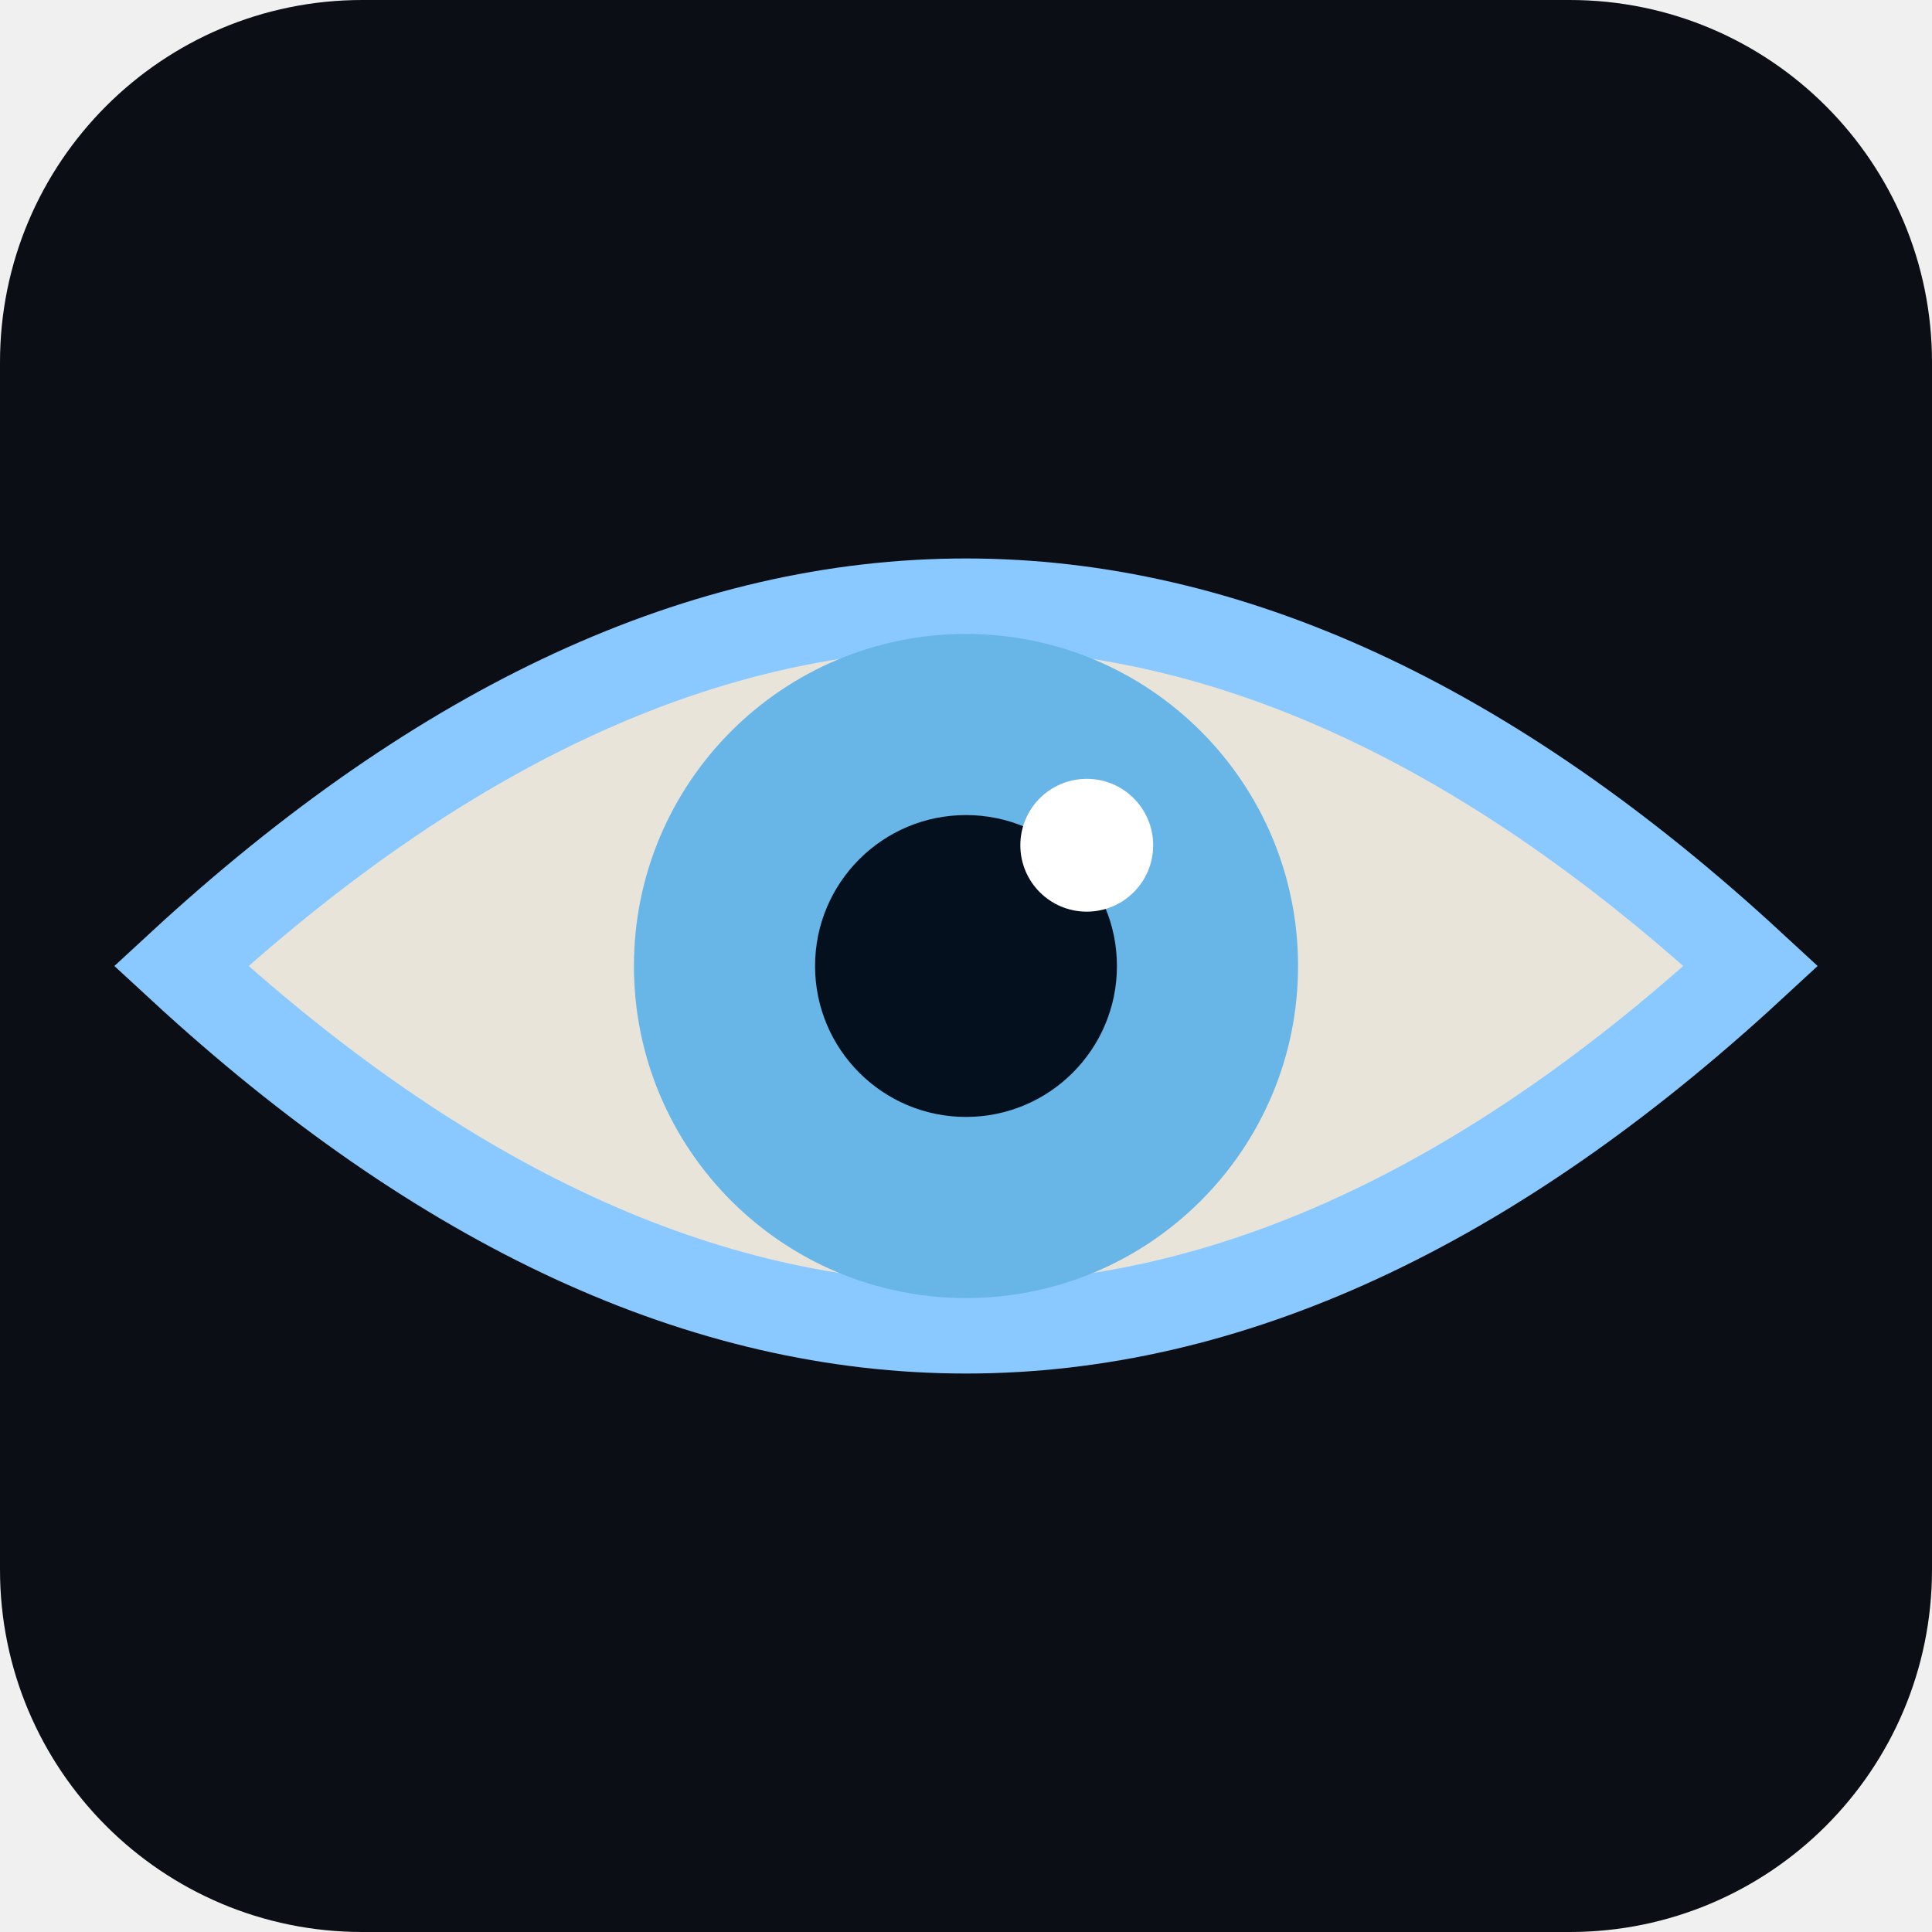
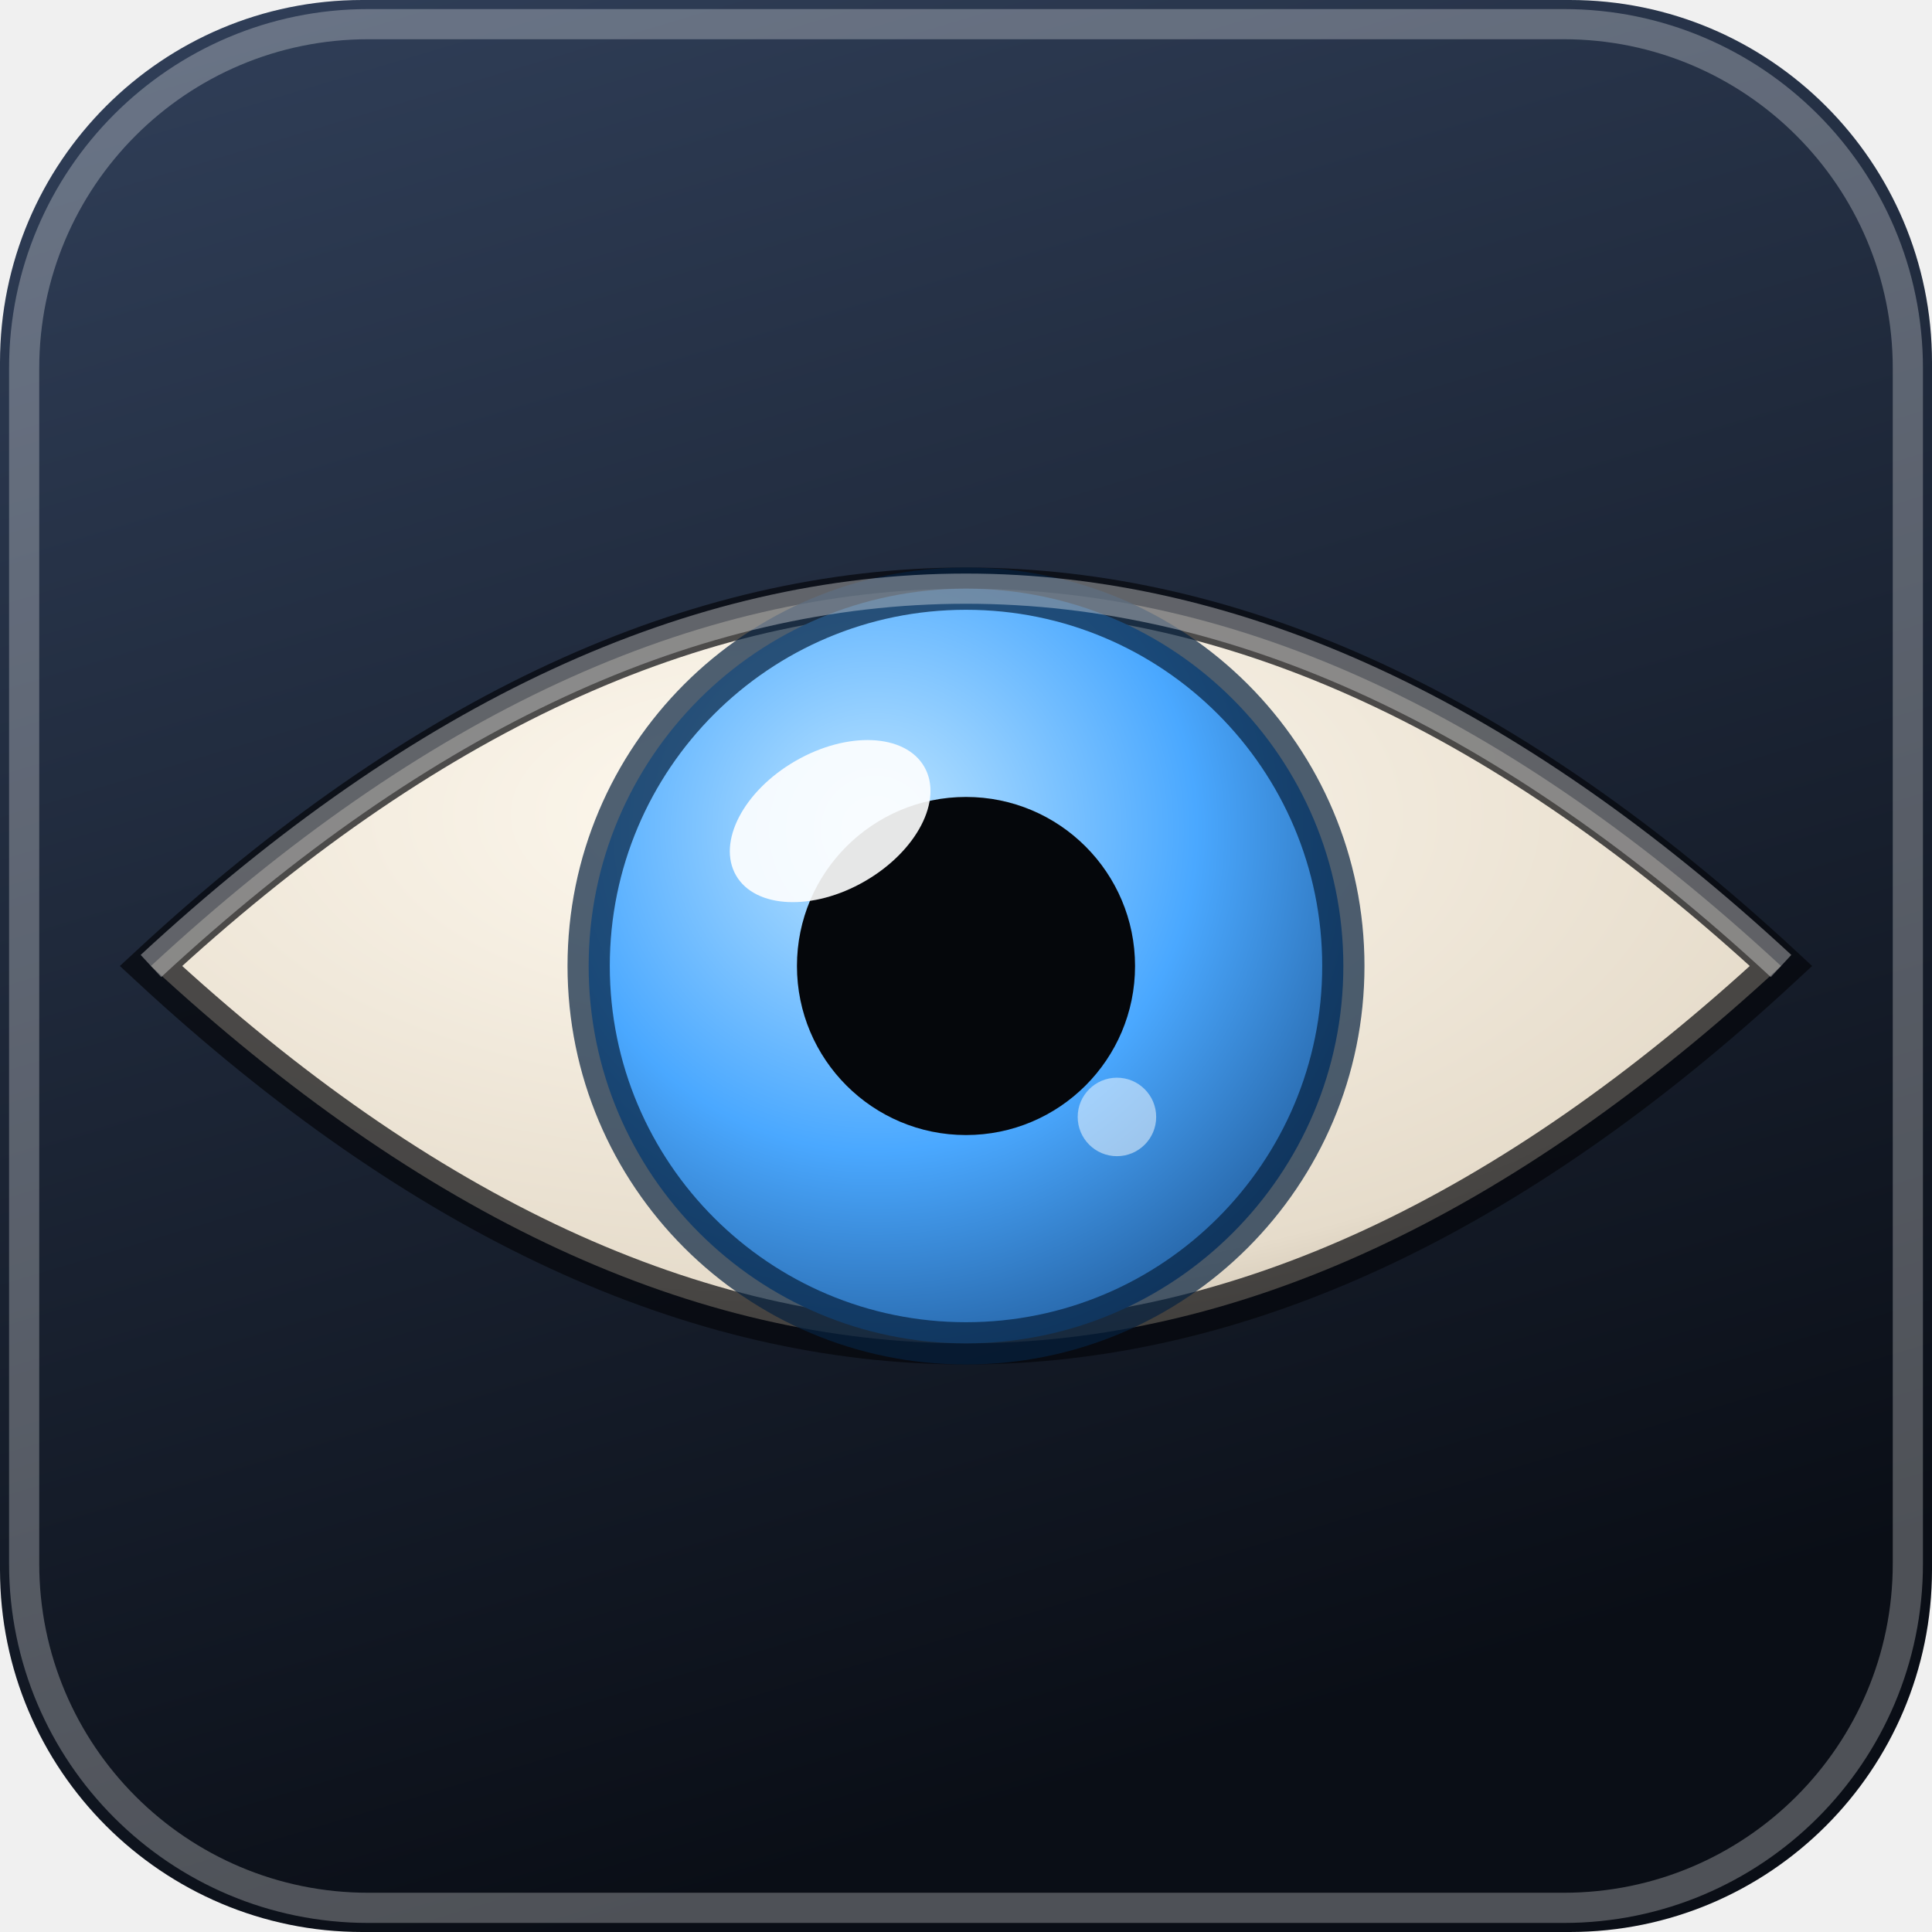
<svg xmlns="http://www.w3.org/2000/svg" viewBox="0 0 64 64">
-   <rect width="64" height="64" rx="12" fill="#0b0e14" />
-   <path d="M6 32 Q32 8 58 32 Q32 56 6 32Z" fill="#e8e4da" stroke="#8ac9ff" stroke-width="3" />
-   <circle cx="32" cy="32" r="11" fill="#68b6e7" />
-   <circle cx="32" cy="32" r="5" fill="#04101e" />
-   <circle cx="36" cy="28" r="2.2" fill="#fff" />
+   <defs>
+     <linearGradient id="p" x1="0" y1="0" x2=".3" y2="1">
+       <stop offset="0" stop-color="#31405a" />
+       <stop offset="1" stop-color="#0a0e16" />
+     </linearGradient>
+     <radialGradient id="s" cx=".4" cy=".3" r=".9">
+       <stop offset="0" stop-color="#fffaf0" />
+       <stop offset=".7" stop-color="#e6dccb" />
+       <stop offset="1" stop-color="#a99d8a" />
+     </radialGradient>
+     <radialGradient id="i" cx=".38" cy=".32" r=".85">
+       <stop offset="0" stop-color="#bfe6ff" />
+       <stop offset=".5" stop-color="#4aa8ff" />
+       <stop offset="1" stop-color="#16467e" />
+     </radialGradient>
+   </defs>
+   <rect width="64" height="64" rx="12" fill="url(#p)" />
+   <rect x=".8" y=".8" width="62.4" height="62.4" rx="11.4" fill="none" stroke="#fff" stroke-opacity=".28" />
+   <path d="M5 32 Q32 7 59 32 Q32 57 5 32Z" fill="url(#s)" stroke="#05070b" stroke-opacity=".7" stroke-width="1.4" />
+   <circle cx="32" cy="32" r="12.5" fill="url(#i)" />
+   <circle cx="32" cy="32" r="12.5" fill="none" stroke="#06223f" stroke-opacity=".7" stroke-width="1.4" />
+   <circle cx="32" cy="32" r="5.6" fill="#05070b" />
+   <ellipse cx="27.5" cy="27.2" rx="3.6" ry="2.3" fill="#fff" opacity=".9" transform="rotate(-30 27.5 27.2)" />
+   <circle cx="37" cy="37" r="1.3" fill="#fff" opacity=".5" />
+   <path d="M5 32 Q32 7 59 32" fill="none" stroke="#fff" stroke-opacity=".35" stroke-width="1" />
</svg>
